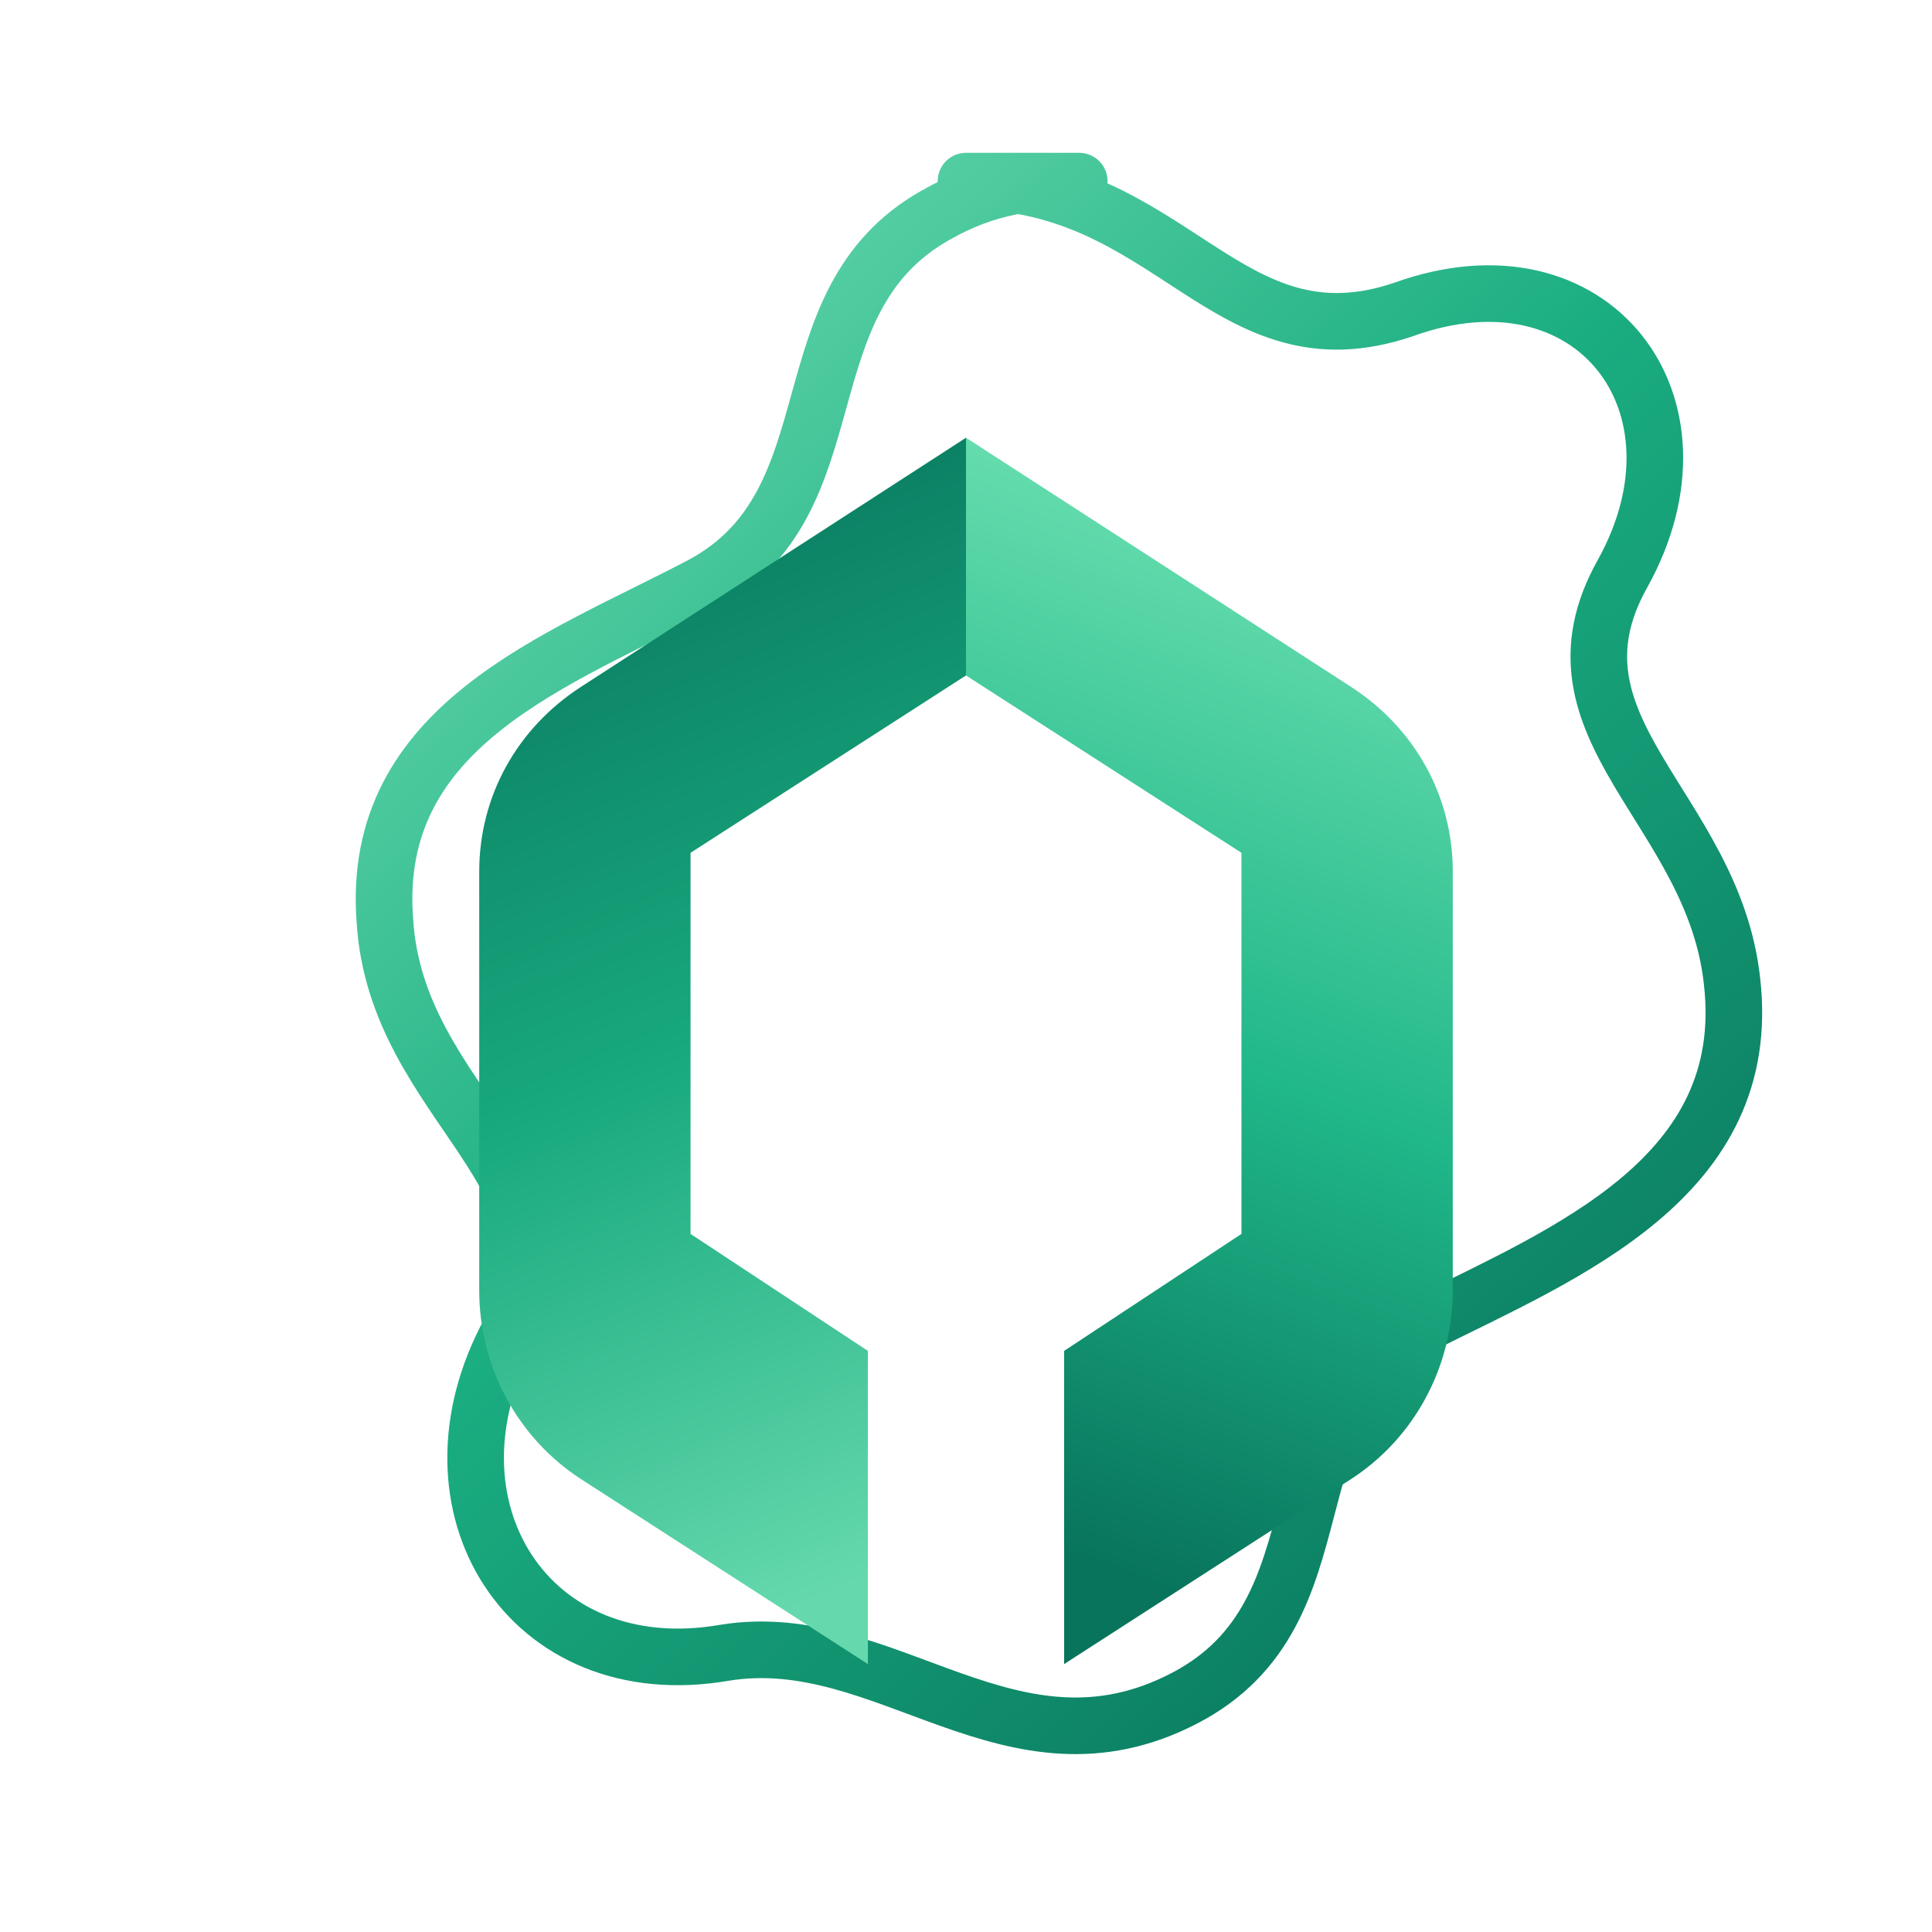
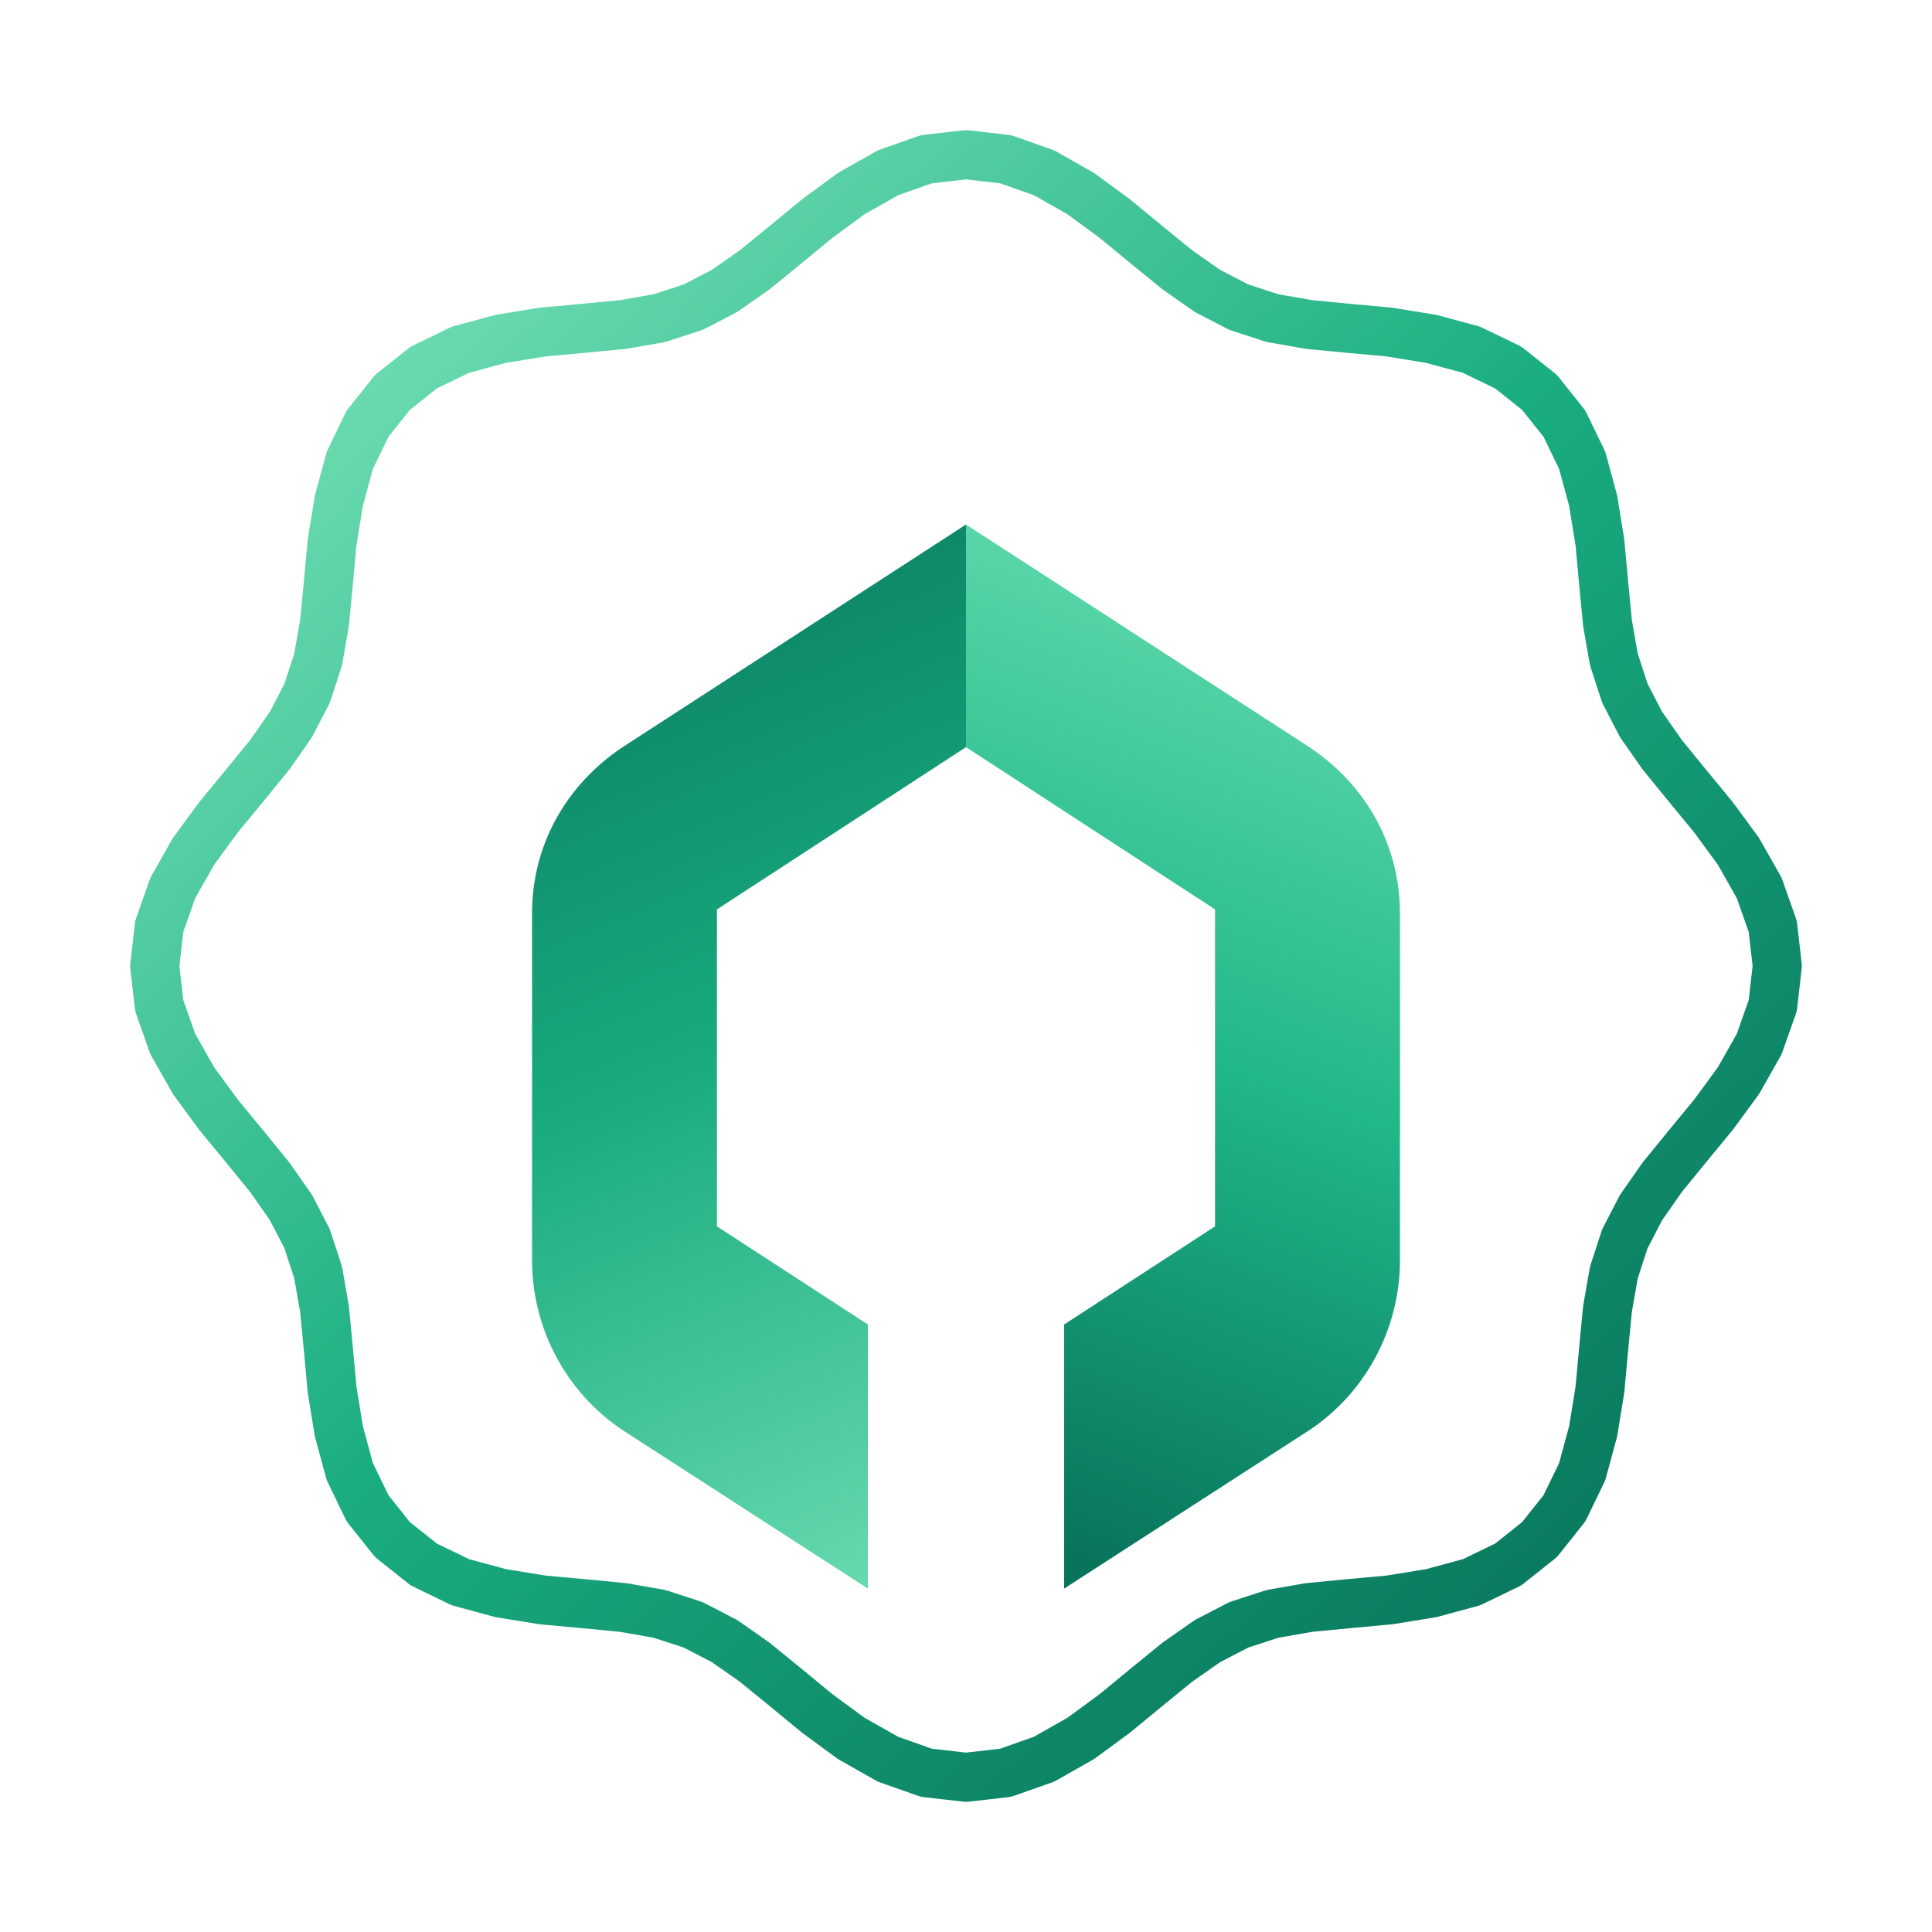
<svg xmlns="http://www.w3.org/2000/svg" viewBox="0 0 512 512" role="img" aria-labelledby="tasareeh-brand-title">
  <defs>
    <linearGradient id="seal" x1="88" y1="72" x2="430" y2="438" gradientUnits="userSpaceOnUse">
      <stop stop-color="#74e0b5" />
      <stop offset=".48" stop-color="#1aad80" />
      <stop offset="1" stop-color="#08745c" />
    </linearGradient>
    <linearGradient id="ribbonLeft" x1="130" y1="126" x2="250" y2="410" gradientUnits="userSpaceOnUse">
      <stop stop-color="#08745c" />
      <stop offset=".52" stop-color="#18a97e" />
      <stop offset="1" stop-color="#65d9ad" />
    </linearGradient>
    <linearGradient id="ribbonRight" x1="370" y1="144" x2="270" y2="406" gradientUnits="userSpaceOnUse">
      <stop stop-color="#6ce0b1" />
      <stop offset=".52" stop-color="#20b789" />
      <stop offset="1" stop-color="#08745c" />
    </linearGradient>
  </defs>
-   <path d="M256 48c55 0 69 50 116 34 50-18 83 25 58 70-23 41 24 62 29 108 6 52-44 72-82 91-42 22-19 76-63 99-46 24-79-19-122-12-52 9-82-39-57-85 22-41-30-60-33-109-4-52 46-69 84-89 41-22 21-75 62-98 14-8 26-9 38-9Z" fill="none" stroke="url(#seal)" stroke-width="15" stroke-linecap="round" stroke-linejoin="round" />
-   <path fill="url(#ribbonLeft)" d="m256 116-102 66c-17 11-27 29-27 49v111c0 20 10 39 27 50l76 49v-83l-47-31V226l73-47v-63Z" />
-   <path fill="url(#ribbonRight)" d="m256 116 102 66c17 11 27 29 27 49v111c0 20-10 39-27 50l-76 49v-83l47-31V226l-73-47v-63Z" />
+   <path d="M471 256 L469.8 266.5 L466.2 276.7 L460.7 286.4 L454.1 295.4 L447.1 303.9 L440.5 312 L434.9 320 L430.6 328.3 L427.7 337.2 L426 346.9 L425 357.3 L424 368.2 L422.2 379.3 L419.3 390 L414.6 399.7 L408 408 L399.7 414.6 L390 419.3 L379.3 422.2 L368.2 424 L357.3 425 L346.9 426 L337.2 427.7 L328.3 430.6 L320 434.9 L312 440.5 L303.9 447.1 L295.4 454.1 L286.4 460.7 L276.7 466.2 L266.5 469.8 L256 471 L245.5 469.8 L235.3 466.2 L225.6 460.7 L216.6 454.1 L208.1 447.1 L200 440.5 L192 434.9 L183.7 430.6 L174.8 427.7 L165.1 426 L154.7 425 L143.8 424 L132.7 422.2 L122 419.3 L112.3 414.6 L104 408 L97.4 399.7 L92.7 390 L89.8 379.3 L88 368.2 L87 357.3 L86 346.9 L84.3 337.2 L81.4 328.3 L77.1 320 L71.5 312 L64.9 303.9 L57.9 295.4 L51.3 286.4 L45.8 276.7 L42.2 266.5 L41 256 L42.2 245.5 L45.8 235.3 L51.3 225.6 L57.9 216.6 L64.9 208.1 L71.5 200 L77.1 192 L81.4 183.7 L84.3 174.8 L86 165.1 L87 154.7 L88 143.8 L89.8 132.7 L92.7 122 L97.4 112.3 L104 104 L112.3 97.4 L122 92.7 L132.7 89.8 L143.8 88 L154.7 87 L165.1 86 L174.8 84.3 L183.7 81.4 L192 77.1 L200 71.5 L208.1 64.9 L216.6 57.9 L225.6 51.3 L235.3 45.8 L245.5 42.2 L256 41 L266.5 42.2 L276.7 45.8 L286.4 51.3 L295.4 57.9 L303.9 64.9 L312 71.5 L320 77.1 L328.3 81.4 L337.2 84.3 L346.9 86 L357.3 87 L368.2 88 L379.3 89.8 L390 92.7 L399.7 97.4 L408 104 L414.6 112.3 L419.3 122 L422.2 132.7 L424 143.8 L425 154.7 L426 165.1 L427.7 174.8 L430.6 183.7 L434.9 192 L440.5 200 L447.1 208.1 L454.1 216.6 L460.7 225.6 L466.2 235.3 L469.8 245.5 L471 256 Z" fill="none" stroke="url(#seal)" stroke-width="13" stroke-linejoin="round" />
+   <path fill="url(#ribbonLeft)" d="m256 139-91 59c-15 10-24 26-24 44v92c0 18 9 35 24 45l65 42v-70l-40-26v-84l66-43v-59Z" />
+   <path fill="url(#ribbonRight)" d="m256 139 91 59c15 10 24 26 24 44v92c0 18-9 35-24 45l-65 42v-70l40-26v-84l-66-43v-59Z" />
</svg>
